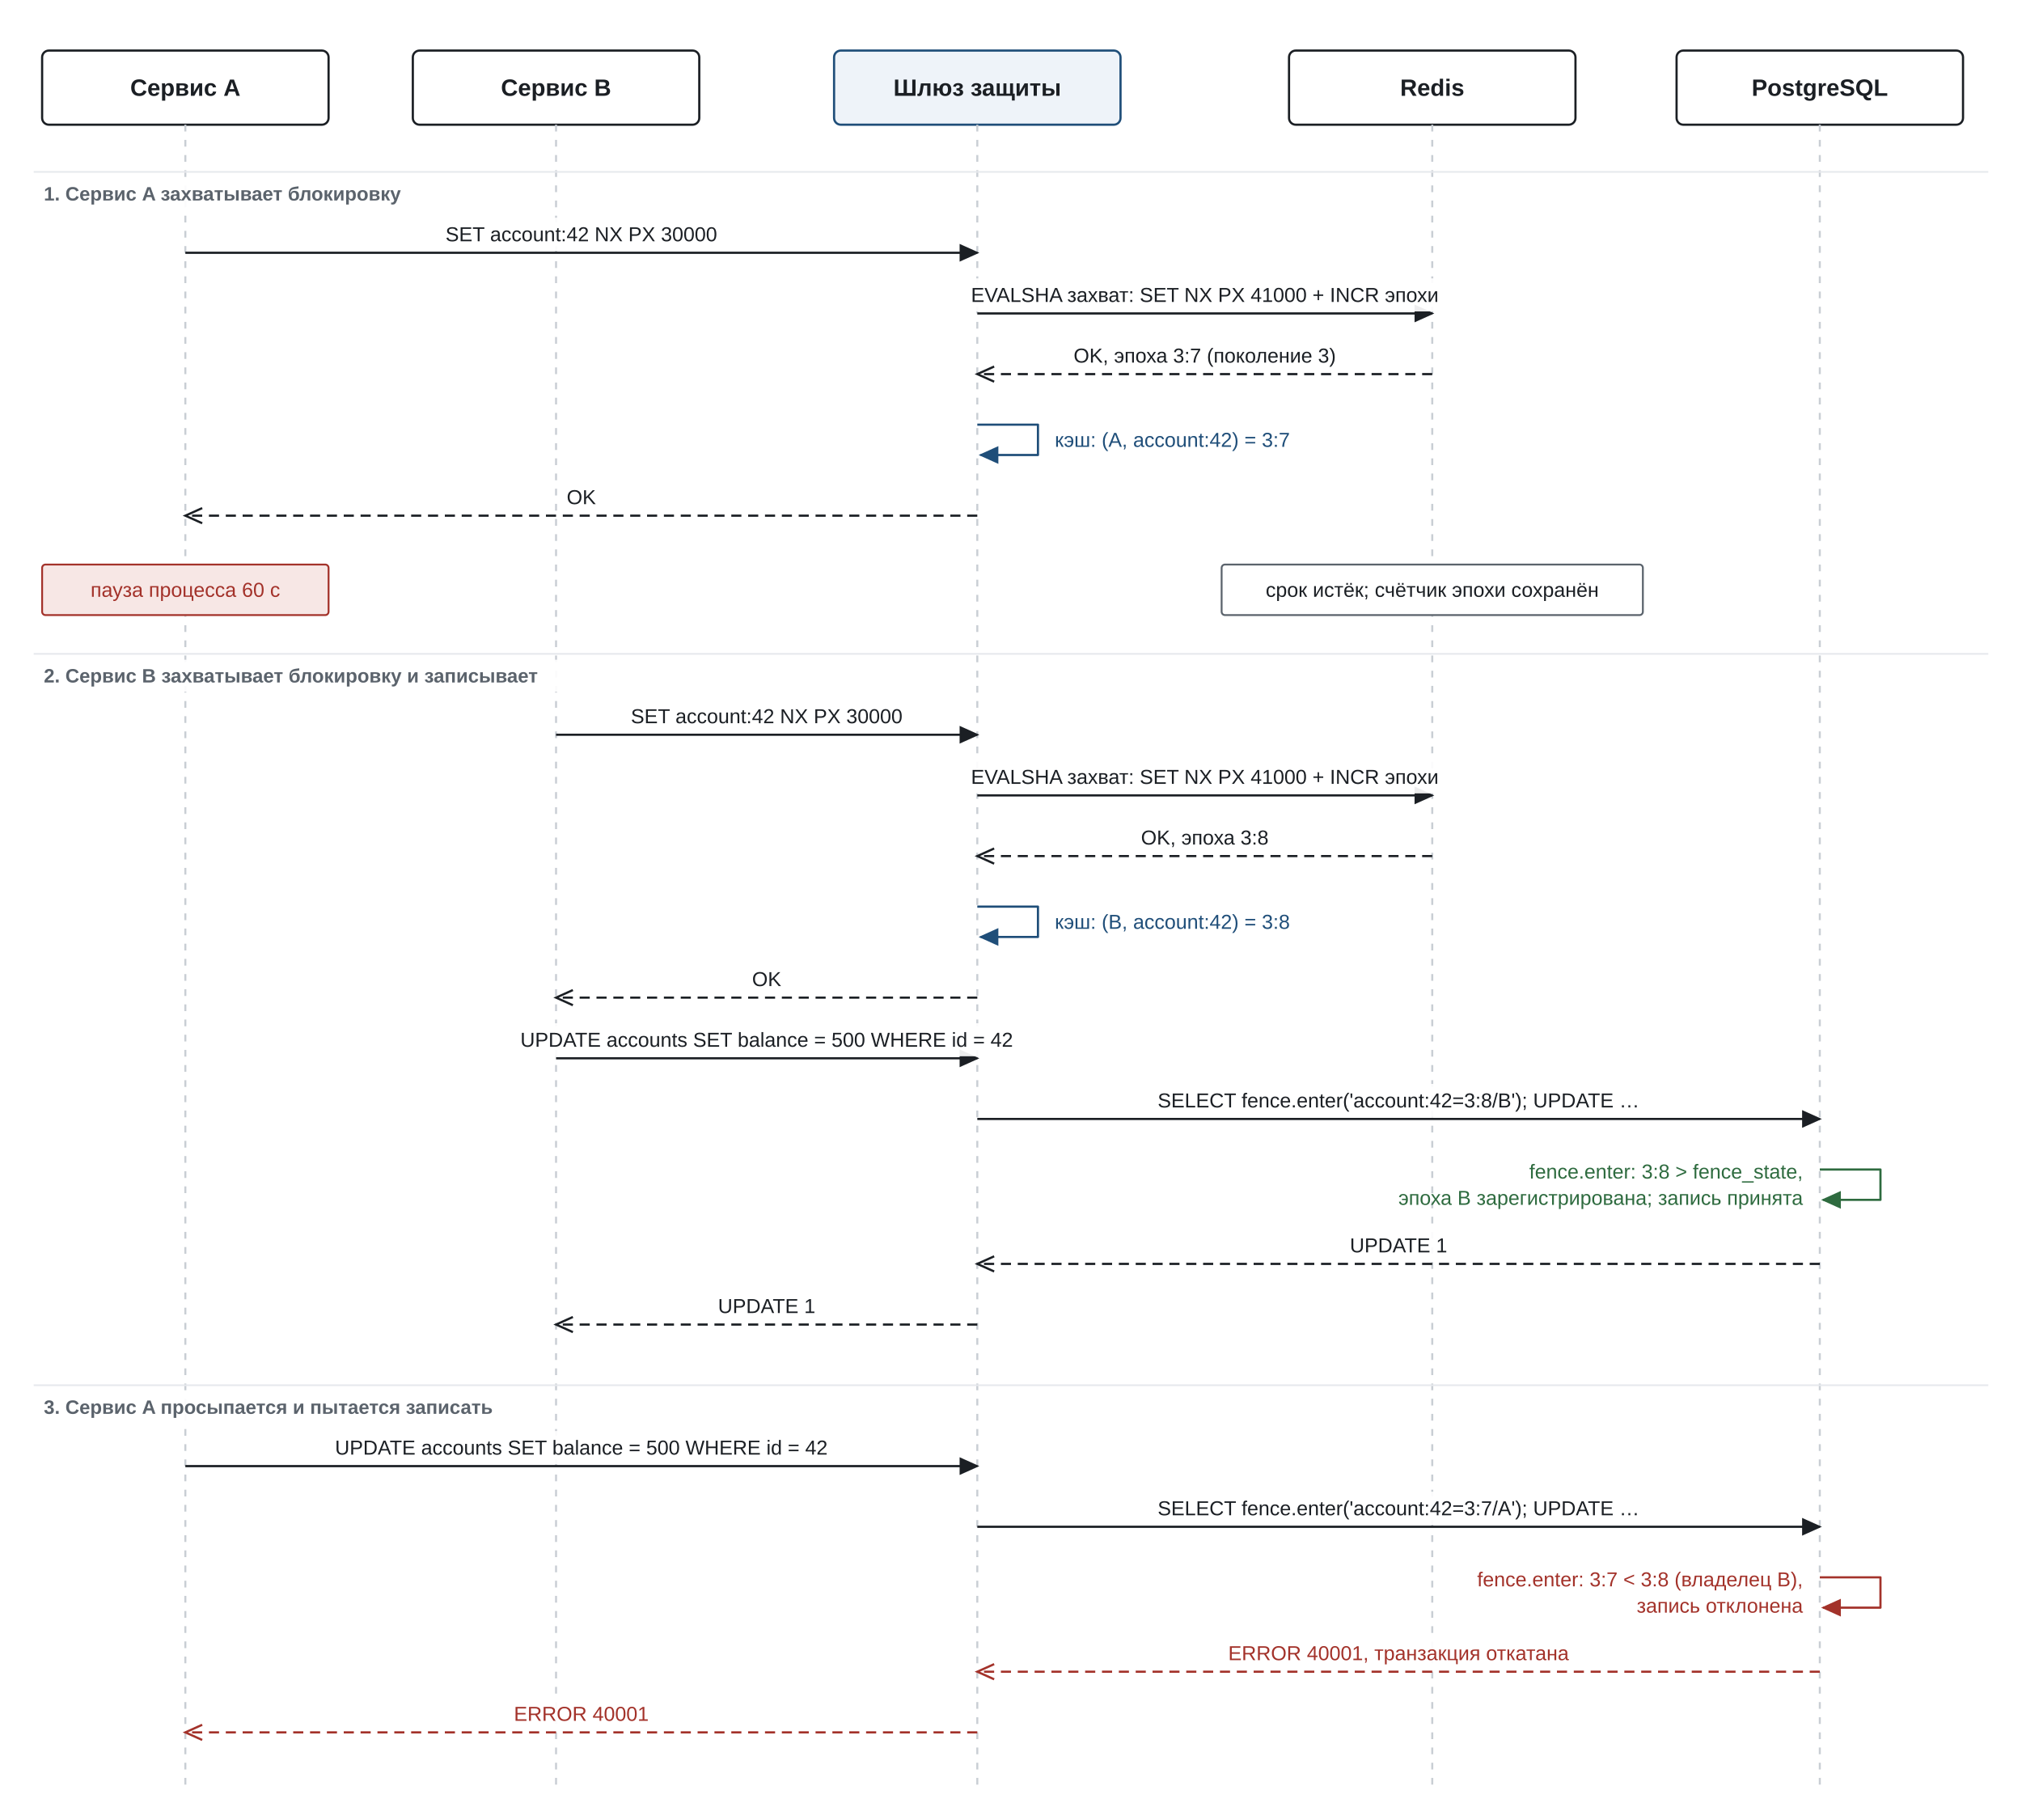
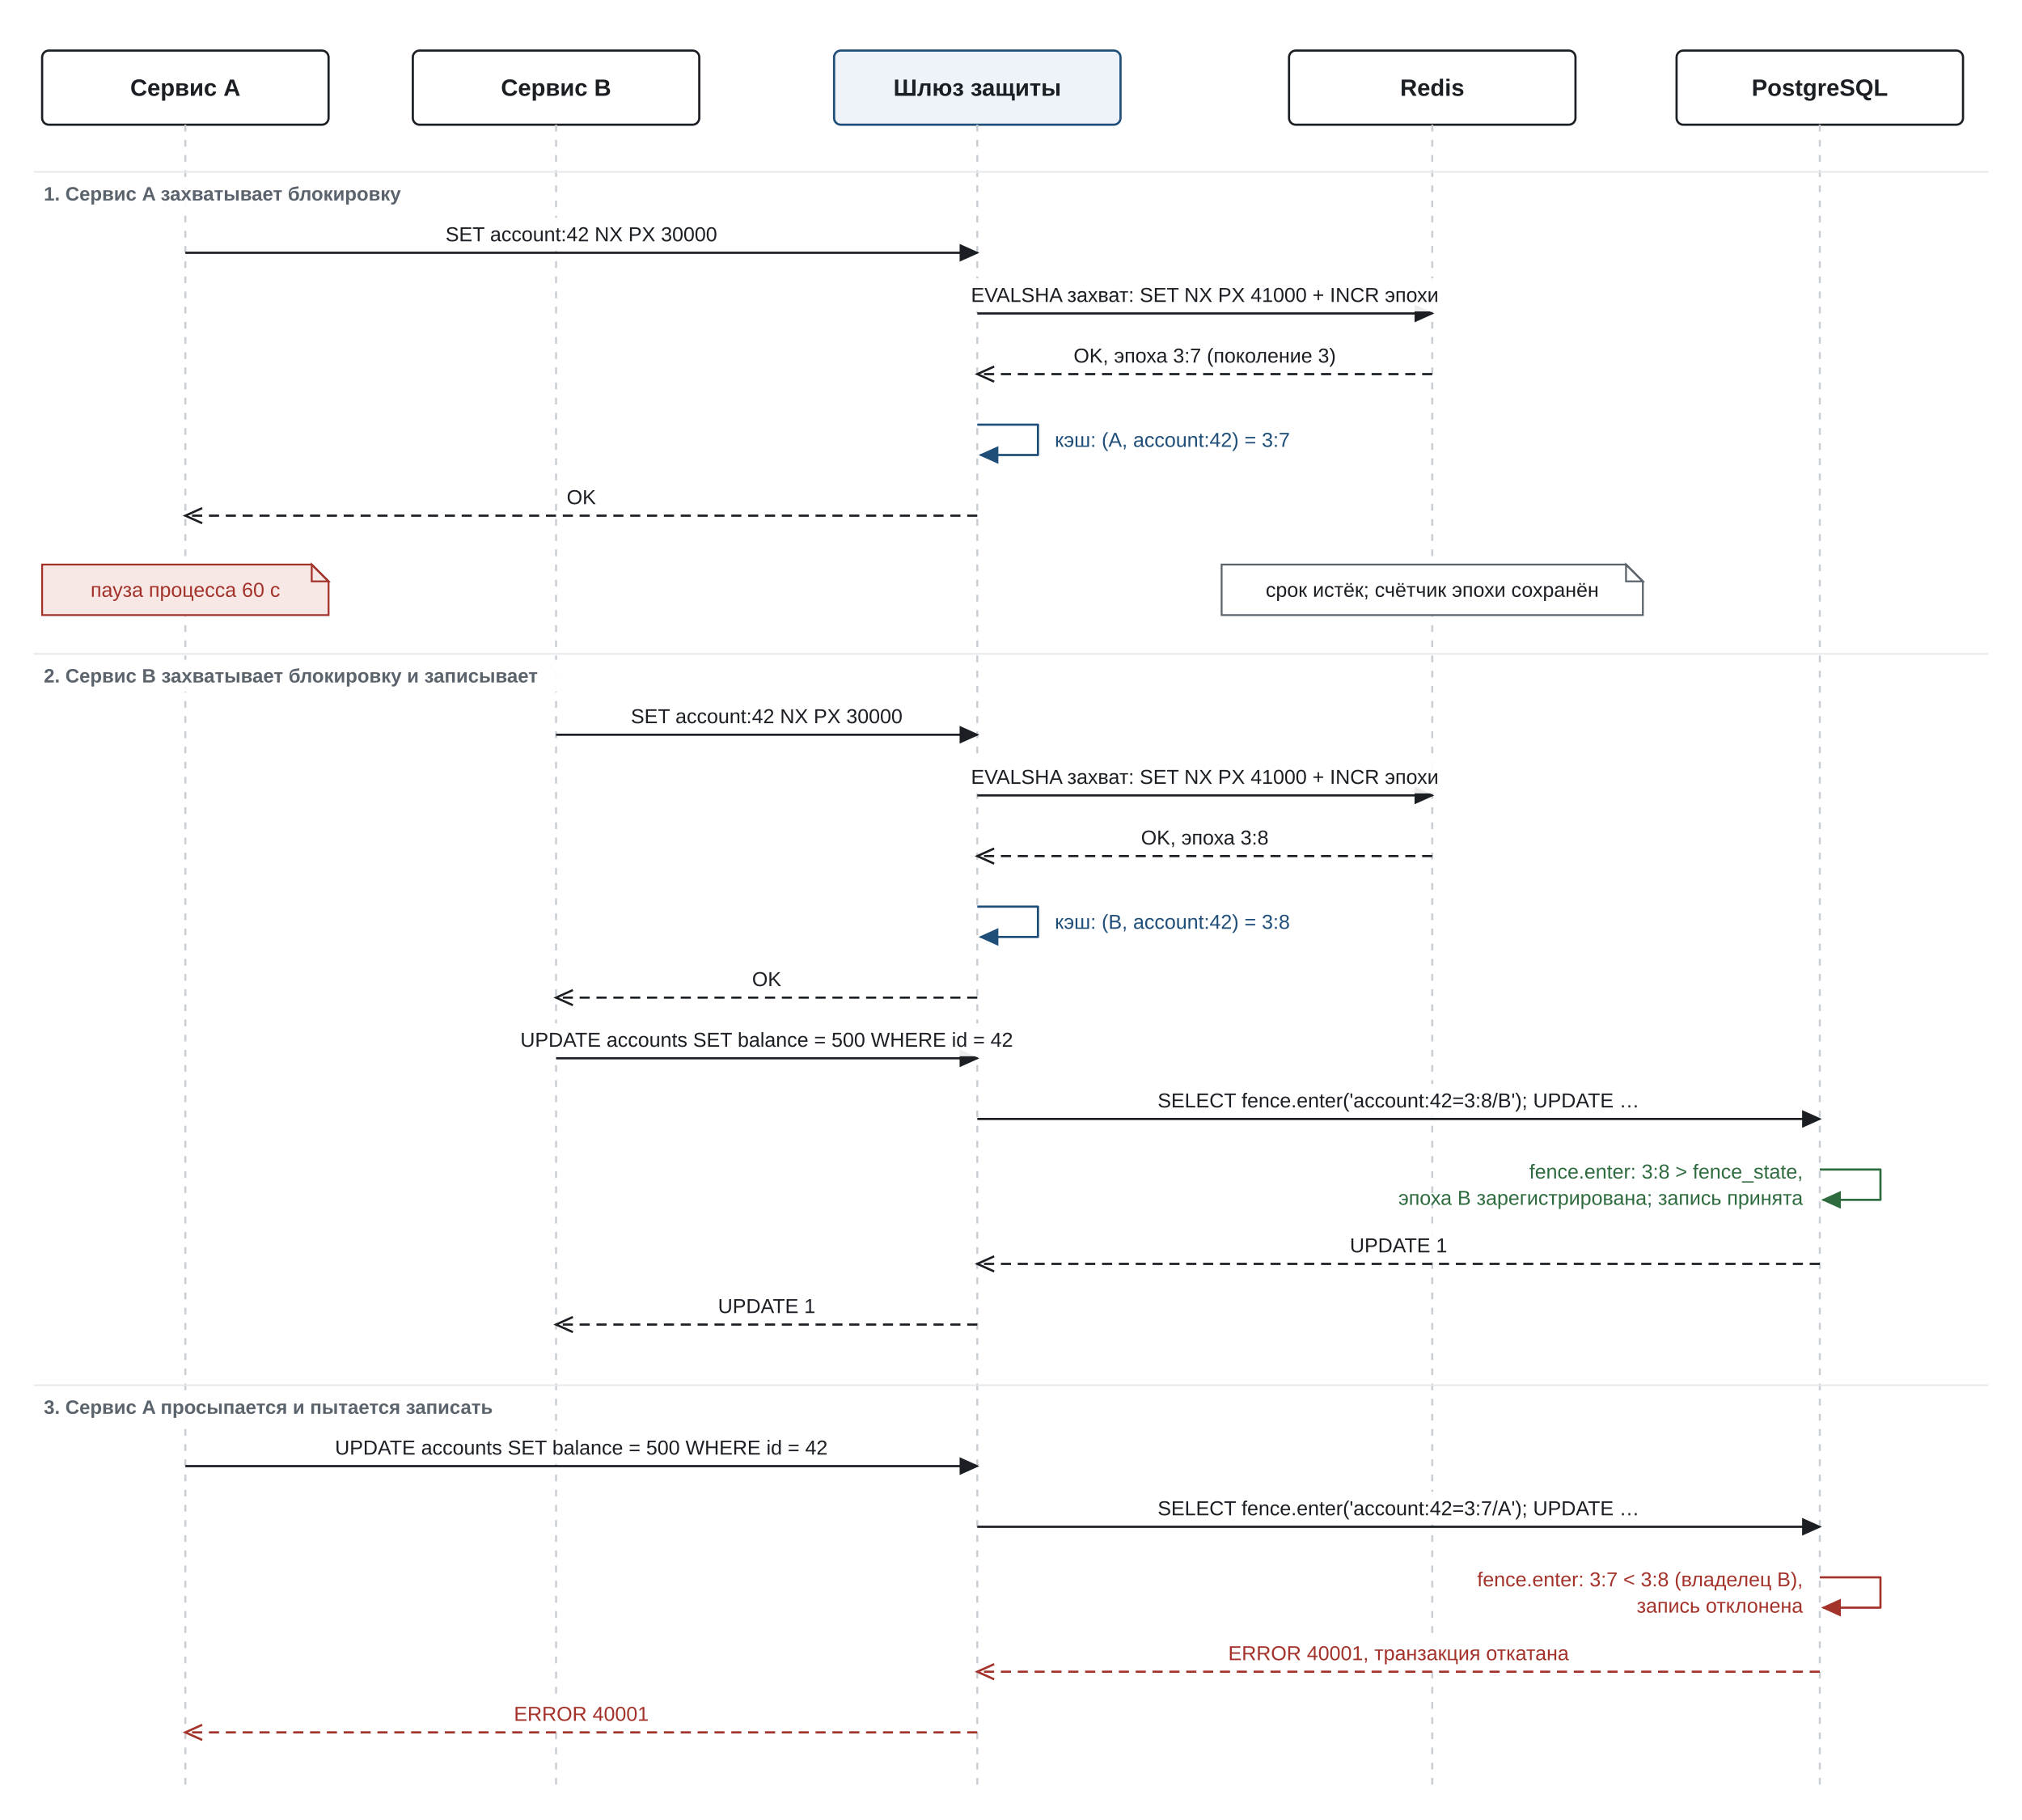
<svg xmlns="http://www.w3.org/2000/svg" width="1200" height="1080" viewBox="0 0 1200 1080">
  <rect width="100%" height="100%" fill="#ffffff" />
  <rect x="25" y="30" width="170" height="44" rx="4" fill="#fff" stroke="#1b1f24" stroke-width="1.3" />
  <text x="110" y="52.0" font-family="Liberation Sans, DejaVu Sans, Arial, sans-serif" font-size="14" font-weight="bold" text-anchor="middle" dominant-baseline="central" fill="#1b1f24">Сервис A</text>
  <polyline points="110,74 110,1060" fill="none" stroke="#c9ced4" stroke-width="1.2" stroke-dasharray="4 5" stroke-linejoin="round" />
  <rect x="245" y="30" width="170" height="44" rx="4" fill="#fff" stroke="#1b1f24" stroke-width="1.3" />
  <text x="330" y="52.0" font-family="Liberation Sans, DejaVu Sans, Arial, sans-serif" font-size="14" font-weight="bold" text-anchor="middle" dominant-baseline="central" fill="#1b1f24">Сервис B</text>
  <polyline points="330,74 330,1060" fill="none" stroke="#c9ced4" stroke-width="1.2" stroke-dasharray="4 5" stroke-linejoin="round" />
  <rect x="495" y="30" width="170" height="44" rx="4" fill="#eef3f9" stroke="#1f4e79" stroke-width="1.3" />
  <text x="580" y="52.0" font-family="Liberation Sans, DejaVu Sans, Arial, sans-serif" font-size="14" font-weight="bold" text-anchor="middle" dominant-baseline="central" fill="#1b1f24">Шлюз защиты</text>
  <polyline points="580,74 580,1060" fill="none" stroke="#c9ced4" stroke-width="1.2" stroke-dasharray="4 5" stroke-linejoin="round" />
  <rect x="765" y="30" width="170" height="44" rx="4" fill="#fff" stroke="#1b1f24" stroke-width="1.3" />
  <text x="850" y="52.0" font-family="Liberation Sans, DejaVu Sans, Arial, sans-serif" font-size="14" font-weight="bold" text-anchor="middle" dominant-baseline="central" fill="#1b1f24">Redis</text>
  <polyline points="850,74 850,1060" fill="none" stroke="#c9ced4" stroke-width="1.2" stroke-dasharray="4 5" stroke-linejoin="round" />
  <rect x="995" y="30" width="170" height="44" rx="4" fill="#fff" stroke="#1b1f24" stroke-width="1.3" />
  <text x="1080" y="52.0" font-family="Liberation Sans, DejaVu Sans, Arial, sans-serif" font-size="14" font-weight="bold" text-anchor="middle" dominant-baseline="central" fill="#1b1f24">PostgreSQL</text>
  <polyline points="1080,74 1080,1060" fill="none" stroke="#c9ced4" stroke-width="1.2" stroke-dasharray="4 5" stroke-linejoin="round" />
  <polyline points="20,102 1180,102" fill="none" stroke="#e6e9ed" stroke-width="1" stroke-linejoin="round" />
  <rect x="22.0" y="105.5" width="227.0" height="19.0" fill="#fff" opacity="0.92" />
  <text x="26" y="115.0" font-family="Liberation Sans, DejaVu Sans, Arial, sans-serif" font-size="11.5" font-weight="bold" text-anchor="start" dominant-baseline="central" fill="#5b636c">1. Сервис A захватывает блокировку</text>
  <polyline points="110,150 580,150" fill="none" stroke="#1b1f24" stroke-width="1.3" stroke-linejoin="round" />
  <polygon points="570.0,145.5 580,150 570.0,154.5" fill="#1b1f24" stroke="#1b1f24" stroke-width="1" />
  <rect x="253.6" y="129.2" width="182.7" height="19.6" fill="#fff" opacity="0.92" />
  <text x="345.0" y="139.0" font-family="Liberation Sans, DejaVu Sans, Arial, sans-serif" font-size="12" font-weight="normal" text-anchor="middle" dominant-baseline="central" fill="#1b1f24">SET account:42 NX PX 30000</text>
  <polyline points="580,186 850,186" fill="none" stroke="#1b1f24" stroke-width="1.3" stroke-linejoin="round" />
  <polygon points="840.0,181.5 850,186 840.0,190.5" fill="#1b1f24" stroke="#1b1f24" stroke-width="1" />
  <rect x="563.2" y="165.2" width="303.7" height="19.6" fill="#fff" opacity="0.92" />
  <text x="715.0" y="175.0" font-family="Liberation Sans, DejaVu Sans, Arial, sans-serif" font-size="12" font-weight="normal" text-anchor="middle" dominant-baseline="central" fill="#1b1f24">EVALSHA захват: SET NX PX 41000 + INCR эпохи</text>
  <polyline points="850,222 580,222" fill="none" stroke="#1b1f24" stroke-width="1.3" stroke-dasharray="6 4" stroke-linejoin="round" />
  <polyline points="590.0,226.5 580,222 590.0,217.5" fill="none" stroke="#1b1f24" stroke-width="1.3" />
  <rect x="620.3" y="201.2" width="189.4" height="19.6" fill="#fff" opacity="0.92" />
  <text x="715.0" y="211.0" font-family="Liberation Sans, DejaVu Sans, Arial, sans-serif" font-size="12" font-weight="normal" text-anchor="middle" dominant-baseline="central" fill="#1b1f24">OK, эпоха 3:7 (поколение 3)</text>
  <polyline points="580,252 616,252 616,270 582,270" fill="none" stroke="#1f4e79" stroke-width="1.3" stroke-linejoin="round" />
  <polygon points="592.0,274.5 582,270 592.0,265.5" fill="#1f4e79" stroke="#1f4e79" stroke-width="1" />
  <text x="626" y="261.0" font-family="Liberation Sans, DejaVu Sans, Arial, sans-serif" font-size="12" font-weight="normal" text-anchor="start" dominant-baseline="central" fill="#1f4e79">кэш: (A, account:42) = 3:7</text>
  <polyline points="580,306 110,306" fill="none" stroke="#1b1f24" stroke-width="1.3" stroke-dasharray="6 4" stroke-linejoin="round" />
  <polyline points="120.0,310.5 110,306 120.0,301.5" fill="none" stroke="#1b1f24" stroke-width="1.3" />
  <rect x="334.3" y="285.2" width="21.4" height="19.6" fill="#fff" opacity="0.92" />
  <text x="345.0" y="295.0" font-family="Liberation Sans, DejaVu Sans, Arial, sans-serif" font-size="12" font-weight="normal" text-anchor="middle" dominant-baseline="central" fill="#1b1f24">OK</text>
-   <rect x="25.0" y="335.0" width="170" height="30" rx="2" fill="#f7e7e5" stroke="#a3322a" stroke-width="1.1" />
+   <polygon points="25.0,335.0 185.0,335.0 195.0,345.0 195.0,365.0 25.0,365.0 25.0,335.0" fill="#f7e7e5" stroke="#a3322a" stroke-width="1.1" />
+   <polygon points="185.0,335.0 185.0,345.0 195.0,345.0" fill="none" stroke="#a3322a" stroke-width="1.1" />
  <text x="110" y="350.0" font-family="Liberation Sans, DejaVu Sans, Arial, sans-serif" font-size="12" font-weight="normal" text-anchor="middle" dominant-baseline="central" fill="#a3322a">пауза процесса 60 с</text>
-   <rect x="725.0" y="335.0" width="250" height="30" rx="2" fill="#fff" stroke="#5b636c" stroke-width="1.1" />
+   <polygon points="725.0,335.0 965.0,335.0 975.0,345.0 975.0,365.0 725.0,365.0 725.0,335.0" fill="#fff" stroke="#5b636c" stroke-width="1.1" />
+   <polygon points="965.0,335.0 965.0,345.0 975.0,345.0" fill="none" stroke="#5b636c" stroke-width="1.1" />
  <text x="850" y="350.0" font-family="Liberation Sans, DejaVu Sans, Arial, sans-serif" font-size="12" font-weight="normal" text-anchor="middle" dominant-baseline="central" fill="#1b1f24">срок истёк; счётчик эпохи сохранён</text>
  <polyline points="20,388 1180,388" fill="none" stroke="#e6e9ed" stroke-width="1" stroke-linejoin="round" />
  <rect x="22.0" y="391.5" width="310.7" height="19.0" fill="#fff" opacity="0.92" />
  <text x="26" y="401.0" font-family="Liberation Sans, DejaVu Sans, Arial, sans-serif" font-size="11.5" font-weight="bold" text-anchor="start" dominant-baseline="central" fill="#5b636c">2. Сервис B захватывает блокировку и записывает</text>
  <polyline points="330,436 580,436" fill="none" stroke="#1b1f24" stroke-width="1.3" stroke-linejoin="round" />
  <polygon points="570.0,431.5 580,436 570.0,440.5" fill="#1b1f24" stroke="#1b1f24" stroke-width="1" />
  <rect x="363.6" y="415.2" width="182.7" height="19.6" fill="#fff" opacity="0.92" />
  <text x="455.0" y="425.0" font-family="Liberation Sans, DejaVu Sans, Arial, sans-serif" font-size="12" font-weight="normal" text-anchor="middle" dominant-baseline="central" fill="#1b1f24">SET account:42 NX PX 30000</text>
  <polyline points="580,472 850,472" fill="none" stroke="#1b1f24" stroke-width="1.3" stroke-linejoin="round" />
  <polygon points="840.0,467.5 850,472 840.0,476.5" fill="#1b1f24" stroke="#1b1f24" stroke-width="1" />
  <rect x="563.2" y="451.2" width="303.7" height="19.6" fill="#fff" opacity="0.92" />
  <text x="715.0" y="461.0" font-family="Liberation Sans, DejaVu Sans, Arial, sans-serif" font-size="12" font-weight="normal" text-anchor="middle" dominant-baseline="central" fill="#1b1f24">EVALSHA захват: SET NX PX 41000 + INCR эпохи</text>
  <polyline points="850,508 580,508" fill="none" stroke="#1b1f24" stroke-width="1.3" stroke-dasharray="6 4" stroke-linejoin="round" />
  <polyline points="590.0,512.5 580,508 590.0,503.5" fill="none" stroke="#1b1f24" stroke-width="1.3" />
  <rect x="667.3" y="487.2" width="95.4" height="19.6" fill="#fff" opacity="0.92" />
  <text x="715.0" y="497.0" font-family="Liberation Sans, DejaVu Sans, Arial, sans-serif" font-size="12" font-weight="normal" text-anchor="middle" dominant-baseline="central" fill="#1b1f24">OK, эпоха 3:8</text>
  <polyline points="580,538 616,538 616,556 582,556" fill="none" stroke="#1f4e79" stroke-width="1.3" stroke-linejoin="round" />
  <polygon points="592.0,560.5 582,556 592.0,551.5" fill="#1f4e79" stroke="#1f4e79" stroke-width="1" />
  <text x="626" y="547.0" font-family="Liberation Sans, DejaVu Sans, Arial, sans-serif" font-size="12" font-weight="normal" text-anchor="start" dominant-baseline="central" fill="#1f4e79">кэш: (B, account:42) = 3:8</text>
  <polyline points="580,592 330,592" fill="none" stroke="#1b1f24" stroke-width="1.3" stroke-dasharray="6 4" stroke-linejoin="round" />
  <polyline points="340.0,596.5 330,592 340.0,587.5" fill="none" stroke="#1b1f24" stroke-width="1.3" />
  <rect x="444.3" y="571.2" width="21.4" height="19.6" fill="#fff" opacity="0.92" />
  <text x="455.0" y="581.0" font-family="Liberation Sans, DejaVu Sans, Arial, sans-serif" font-size="12" font-weight="normal" text-anchor="middle" dominant-baseline="central" fill="#1b1f24">OK</text>
  <polyline points="330,628 580,628" fill="none" stroke="#1b1f24" stroke-width="1.3" stroke-linejoin="round" />
  <polygon points="570.0,623.5 580,628 570.0,632.5" fill="#1b1f24" stroke="#1b1f24" stroke-width="1" />
  <rect x="293.1" y="607.2" width="323.8" height="19.6" fill="#fff" opacity="0.92" />
  <text x="455.0" y="617.0" font-family="Liberation Sans, DejaVu Sans, Arial, sans-serif" font-size="12" font-weight="normal" text-anchor="middle" dominant-baseline="central" fill="#1b1f24">UPDATE accounts SET balance = 500 WHERE id = 42</text>
  <polyline points="580,664 1080,664" fill="none" stroke="#1b1f24" stroke-width="1.3" stroke-linejoin="round" />
  <polygon points="1070.0,659.5 1080,664 1070.0,668.5" fill="#1b1f24" stroke="#1b1f24" stroke-width="1" />
  <rect x="664.7" y="643.2" width="330.6" height="19.6" fill="#fff" opacity="0.92" />
  <text x="830.0" y="653.0" font-family="Liberation Sans, DejaVu Sans, Arial, sans-serif" font-size="12" font-weight="normal" text-anchor="middle" dominant-baseline="central" fill="#1b1f24">SELECT fence.enter('account:42=3:8/B'); UPDATE …</text>
  <polyline points="1080,694 1116,694 1116,712 1082,712" fill="none" stroke="#2e6b3f" stroke-width="1.3" stroke-linejoin="round" />
  <polygon points="1092.0,716.5 1082,712 1092.0,707.5" fill="#2e6b3f" stroke="#2e6b3f" stroke-width="1" />
  <text x="1070" y="695.2" font-family="Liberation Sans, DejaVu Sans, Arial, sans-serif" font-size="12" font-weight="normal" text-anchor="end" dominant-baseline="central" fill="#2e6b3f">fence.enter: 3:8 &gt; fence_state,</text>
  <text x="1070" y="710.8" font-family="Liberation Sans, DejaVu Sans, Arial, sans-serif" font-size="12" font-weight="normal" text-anchor="end" dominant-baseline="central" fill="#2e6b3f">эпоха B зарегистрирована; запись принята</text>
  <polyline points="1080,750 580,750" fill="none" stroke="#1b1f24" stroke-width="1.3" stroke-dasharray="6 4" stroke-linejoin="round" />
  <polyline points="590.0,754.5 580,750 590.0,745.5" fill="none" stroke="#1b1f24" stroke-width="1.3" />
  <rect x="799.1" y="729.2" width="61.8" height="19.6" fill="#fff" opacity="0.92" />
  <text x="830.0" y="739.0" font-family="Liberation Sans, DejaVu Sans, Arial, sans-serif" font-size="12" font-weight="normal" text-anchor="middle" dominant-baseline="central" fill="#1b1f24">UPDATE 1</text>
  <polyline points="580,786 330,786" fill="none" stroke="#1b1f24" stroke-width="1.3" stroke-dasharray="6 4" stroke-linejoin="round" />
  <polyline points="340.0,790.5 330,786 340.0,781.5" fill="none" stroke="#1b1f24" stroke-width="1.3" />
  <rect x="424.1" y="765.2" width="61.8" height="19.6" fill="#fff" opacity="0.92" />
  <text x="455.0" y="775.0" font-family="Liberation Sans, DejaVu Sans, Arial, sans-serif" font-size="12" font-weight="normal" text-anchor="middle" dominant-baseline="central" fill="#1b1f24">UPDATE 1</text>
  <polyline points="20,822 1180,822" fill="none" stroke="#e6e9ed" stroke-width="1" stroke-linejoin="round" />
  <rect x="22.0" y="825.5" width="284.9" height="19.0" fill="#fff" opacity="0.92" />
  <text x="26" y="835.0" font-family="Liberation Sans, DejaVu Sans, Arial, sans-serif" font-size="11.5" font-weight="bold" text-anchor="start" dominant-baseline="central" fill="#5b636c">3. Сервис A просыпается и пытается записать</text>
  <polyline points="110,870 580,870" fill="none" stroke="#1b1f24" stroke-width="1.3" stroke-linejoin="round" />
  <polygon points="570.0,865.5 580,870 570.0,874.5" fill="#1b1f24" stroke="#1b1f24" stroke-width="1" />
  <rect x="183.1" y="849.2" width="323.8" height="19.6" fill="#fff" opacity="0.92" />
  <text x="345.0" y="859.0" font-family="Liberation Sans, DejaVu Sans, Arial, sans-serif" font-size="12" font-weight="normal" text-anchor="middle" dominant-baseline="central" fill="#1b1f24">UPDATE accounts SET balance = 500 WHERE id = 42</text>
  <polyline points="580,906 1080,906" fill="none" stroke="#1b1f24" stroke-width="1.3" stroke-linejoin="round" />
  <polygon points="1070.0,901.5 1080,906 1070.0,910.5" fill="#1b1f24" stroke="#1b1f24" stroke-width="1" />
  <rect x="664.7" y="885.2" width="330.6" height="19.6" fill="#fff" opacity="0.92" />
  <text x="830.0" y="895.0" font-family="Liberation Sans, DejaVu Sans, Arial, sans-serif" font-size="12" font-weight="normal" text-anchor="middle" dominant-baseline="central" fill="#1b1f24">SELECT fence.enter('account:42=3:7/A'); UPDATE …</text>
  <polyline points="1080,936 1116,936 1116,954 1082,954" fill="none" stroke="#a3322a" stroke-width="1.3" stroke-linejoin="round" />
  <polygon points="1092.0,958.5 1082,954 1092.0,949.5" fill="#a3322a" stroke="#a3322a" stroke-width="1" />
  <text x="1070" y="937.2" font-family="Liberation Sans, DejaVu Sans, Arial, sans-serif" font-size="12" font-weight="normal" text-anchor="end" dominant-baseline="central" fill="#a3322a">fence.enter: 3:7 &lt; 3:8 (владелец B),</text>
  <text x="1070" y="952.8" font-family="Liberation Sans, DejaVu Sans, Arial, sans-serif" font-size="12" font-weight="normal" text-anchor="end" dominant-baseline="central" fill="#a3322a">запись отклонена</text>
  <polyline points="1080,992 580,992" fill="none" stroke="#a3322a" stroke-width="1.3" stroke-dasharray="6 4" stroke-linejoin="round" />
  <polyline points="590.0,996.5 580,992 590.0,987.5" fill="none" stroke="#a3322a" stroke-width="1.3" />
  <rect x="718.5" y="971.2" width="223.0" height="19.6" fill="#fff" opacity="0.92" />
  <text x="830.0" y="981.0" font-family="Liberation Sans, DejaVu Sans, Arial, sans-serif" font-size="12" font-weight="normal" text-anchor="middle" dominant-baseline="central" fill="#a3322a">ERROR 40001, транзакция откатана</text>
  <polyline points="580,1028 110,1028" fill="none" stroke="#a3322a" stroke-width="1.3" stroke-dasharray="6 4" stroke-linejoin="round" />
  <polyline points="120.0,1032.5 110,1028 120.0,1023.5" fill="none" stroke="#a3322a" stroke-width="1.3" />
  <rect x="304.0" y="1007.2" width="81.9" height="19.6" fill="#fff" opacity="0.92" />
  <text x="345.0" y="1017.0" font-family="Liberation Sans, DejaVu Sans, Arial, sans-serif" font-size="12" font-weight="normal" text-anchor="middle" dominant-baseline="central" fill="#a3322a">ERROR 40001</text>
</svg>
